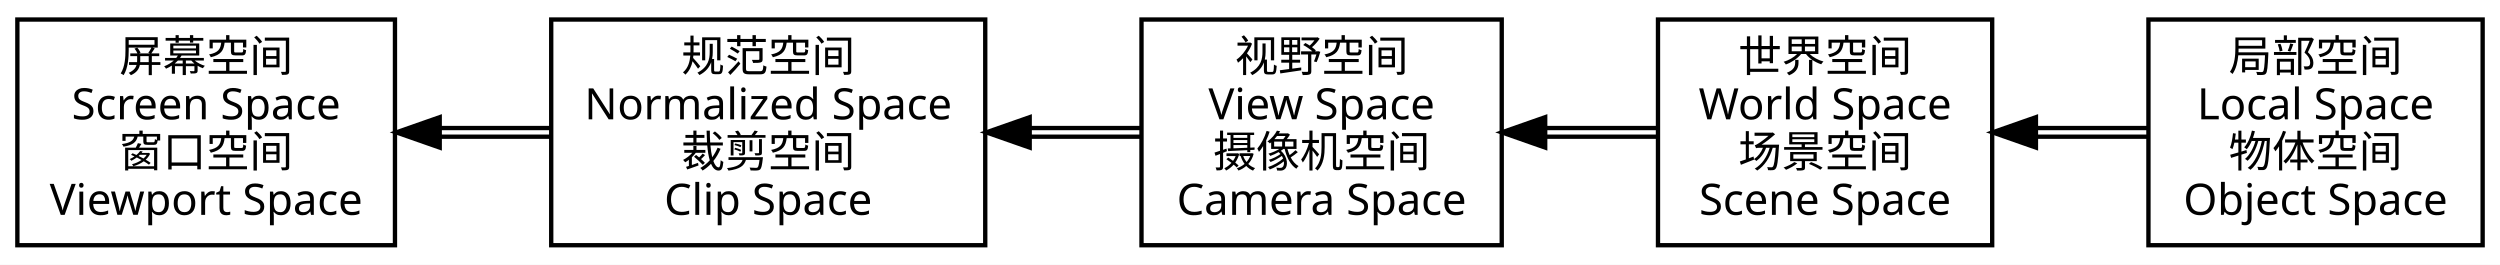
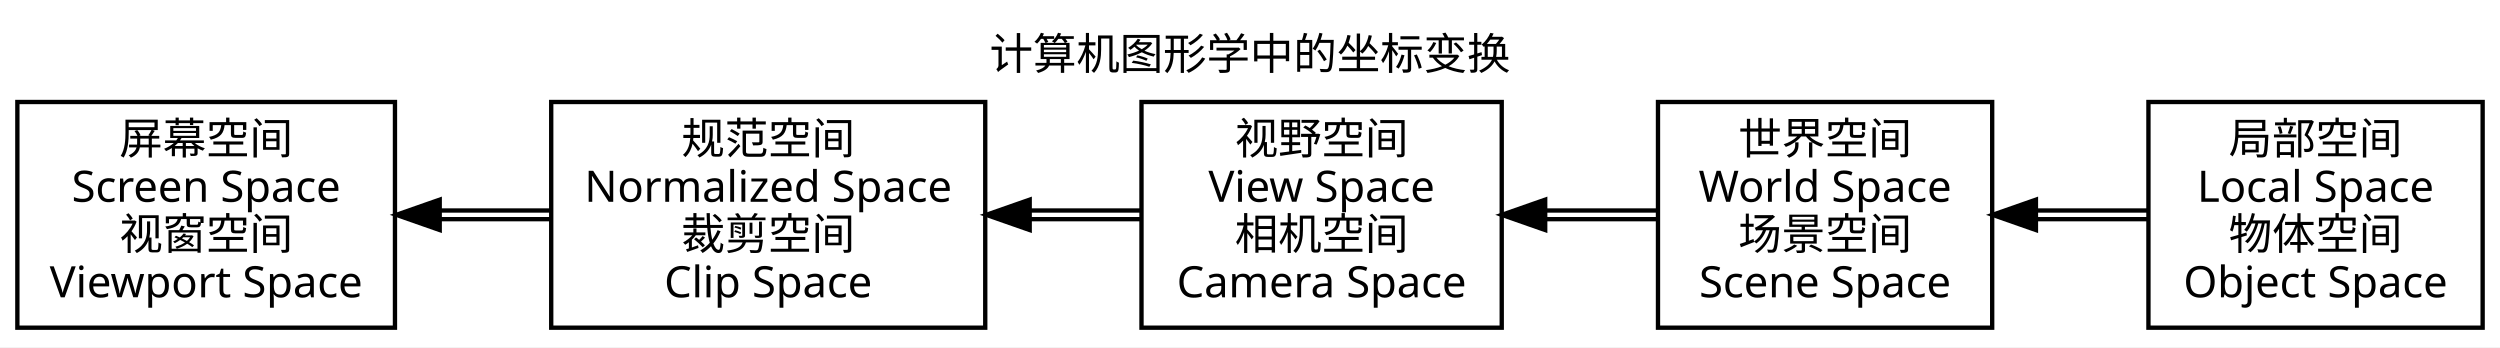
- <svg xmlns="http://www.w3.org/2000/svg" width="576pt" height="61pt" viewBox="0.00 0.00 576.00 61.00">
-   <g id="graph0" class="graph" transform="scale(1 1) rotate(0) translate(4 57)">
-     <polygon fill="white" stroke="none" points="-4,4 -4,-57 572,-57 572,4 -4,4" />
+ <svg xmlns="http://www.w3.org/2000/svg" width="576pt" height="80pt" viewBox="0.00 0.00 576.00 80.00">
+   <g id="graph0" class="graph" transform="scale(1 1) rotate(0) translate(4 76)">
+     <polygon fill="white" stroke="none" points="-4,4 -4,-76 572,-76 572,4 -4,4" />
+     <text text-anchor="middle" x="284" y="-60" font-family="Consola" font-size="10.00">计算机图形学中的坐标变换</text>
    <g id="node1" class="node">
      <polygon fill="none" stroke="black" points="0,-0.5 0,-52.5 87,-52.5 87,-0.5 0,-0.5" />
      <text text-anchor="middle" x="43.5" y="-40.5" font-family="Consola" font-size="10.00">屏幕空间</text>
      <text text-anchor="middle" x="43.5" y="-29.5" font-family="Consola" font-size="10.00"> Screen Space </text>
-       <text text-anchor="middle" x="43.5" y="-18.5" font-family="Consola" font-size="10.00"> 窗口空间 </text>
+       <text text-anchor="middle" x="43.5" y="-18.5" font-family="Consola" font-size="10.00"> 视窗空间 </text>
      <text text-anchor="middle" x="43.5" y="-7.5" font-family="Consola" font-size="10.00"> Viewport Space</text>
    </g>
    <g id="node2" class="node">
      <polygon fill="none" stroke="black" points="123,-0.5 123,-52.5 223,-52.5 223,-0.5 123,-0.5" />
      <text text-anchor="middle" x="173" y="-40.5" font-family="Consola" font-size="10.00">规范空间</text>
      <text text-anchor="middle" x="173" y="-29.5" font-family="Consola" font-size="10.00"> Normalized Space </text>
      <text text-anchor="middle" x="173" y="-18.5" font-family="Consola" font-size="10.00"> 裁剪空间 </text>
      <text text-anchor="middle" x="173" y="-7.5" font-family="Consola" font-size="10.00"> Clip Space</text>
    </g>
    <g id="edge1" class="edge">
      <path fill="none" stroke="black" d="M97.434,-25.5C105.874,-25.5 114.575,-25.5 122.92,-25.5" />
      <path fill="none" stroke="black" d="M97.434,-27.5C105.874,-27.5 114.575,-27.5 122.92,-27.5" />
      <polygon fill="black" stroke="black" points="97.31,-23 87.31,-26.5 97.31,-30 97.31,-23" />
    </g>
    <g id="node3" class="node">
      <polygon fill="none" stroke="black" points="259,-0.5 259,-52.5 342,-52.5 342,-0.5 259,-0.5" />
      <text text-anchor="middle" x="300.5" y="-40.5" font-family="Consola" font-size="10.00">视野空间</text>
      <text text-anchor="middle" x="300.5" y="-29.5" font-family="Consola" font-size="10.00"> View Space </text>
-       <text text-anchor="middle" x="300.5" y="-18.5" font-family="Consola" font-size="10.00"> 摄像机空间 </text>
+       <text text-anchor="middle" x="300.5" y="-18.5" font-family="Consola" font-size="10.00"> 相机空间 </text>
      <text text-anchor="middle" x="300.5" y="-7.5" font-family="Consola" font-size="10.00"> Camera Space</text>
    </g>
    <g id="edge2" class="edge">
      <path fill="none" stroke="black" d="M233.326,-25.5C241.985,-25.5 250.731,-25.5 258.903,-25.5" />
      <path fill="none" stroke="black" d="M233.326,-27.5C241.985,-27.5 250.731,-27.5 258.903,-27.5" />
      <polygon fill="black" stroke="black" points="233.241,-23 223.241,-26.5 233.241,-30 233.241,-23" />
    </g>
    <g id="node4" class="node">
      <polygon fill="none" stroke="black" points="378,-0.5 378,-52.5 455,-52.5 455,-0.5 378,-0.5" />
      <text text-anchor="middle" x="416.5" y="-40.5" font-family="Consola" font-size="10.00">世界空间</text>
      <text text-anchor="middle" x="416.5" y="-29.5" font-family="Consola" font-size="10.00"> World Space </text>
      <text text-anchor="middle" x="416.5" y="-18.5" font-family="Consola" font-size="10.00"> 场景空间 </text>
      <text text-anchor="middle" x="416.5" y="-7.5" font-family="Consola" font-size="10.00"> Scene Space</text>
    </g>
    <g id="edge3" class="edge">
      <path fill="none" stroke="black" d="M352.031,-25.5C360.684,-25.5 369.54,-25.5 377.785,-25.5" />
      <path fill="none" stroke="black" d="M352.031,-27.5C360.684,-27.5 369.54,-27.5 377.785,-27.5" />
      <polygon fill="black" stroke="black" points="352.013,-23 342.013,-26.5 352.013,-30 352.013,-23" />
    </g>
    <g id="node5" class="node">
      <polygon fill="none" stroke="black" points="491,-0.5 491,-52.5 568,-52.5 568,-0.5 491,-0.5" />
      <text text-anchor="middle" x="529.5" y="-40.5" font-family="Consola" font-size="10.00">局部空间</text>
      <text text-anchor="middle" x="529.5" y="-29.5" font-family="Consola" font-size="10.00"> Local Space </text>
      <text text-anchor="middle" x="529.5" y="-18.5" font-family="Consola" font-size="10.00"> 物体空间 </text>
      <text text-anchor="middle" x="529.5" y="-7.5" font-family="Consola" font-size="10.00"> Object Space</text>
    </g>
    <g id="edge4" class="edge">
      <path fill="none" stroke="black" d="M465.351,-25.5C473.918,-25.5 482.734,-25.5 490.959,-25.5" />
      <path fill="none" stroke="black" d="M465.351,-27.5C473.918,-27.5 482.734,-27.5 490.959,-27.5" />
      <polygon fill="black" stroke="black" points="465.08,-23 455.08,-26.5 465.08,-30 465.08,-23" />
    </g>
  </g>
</svg>
